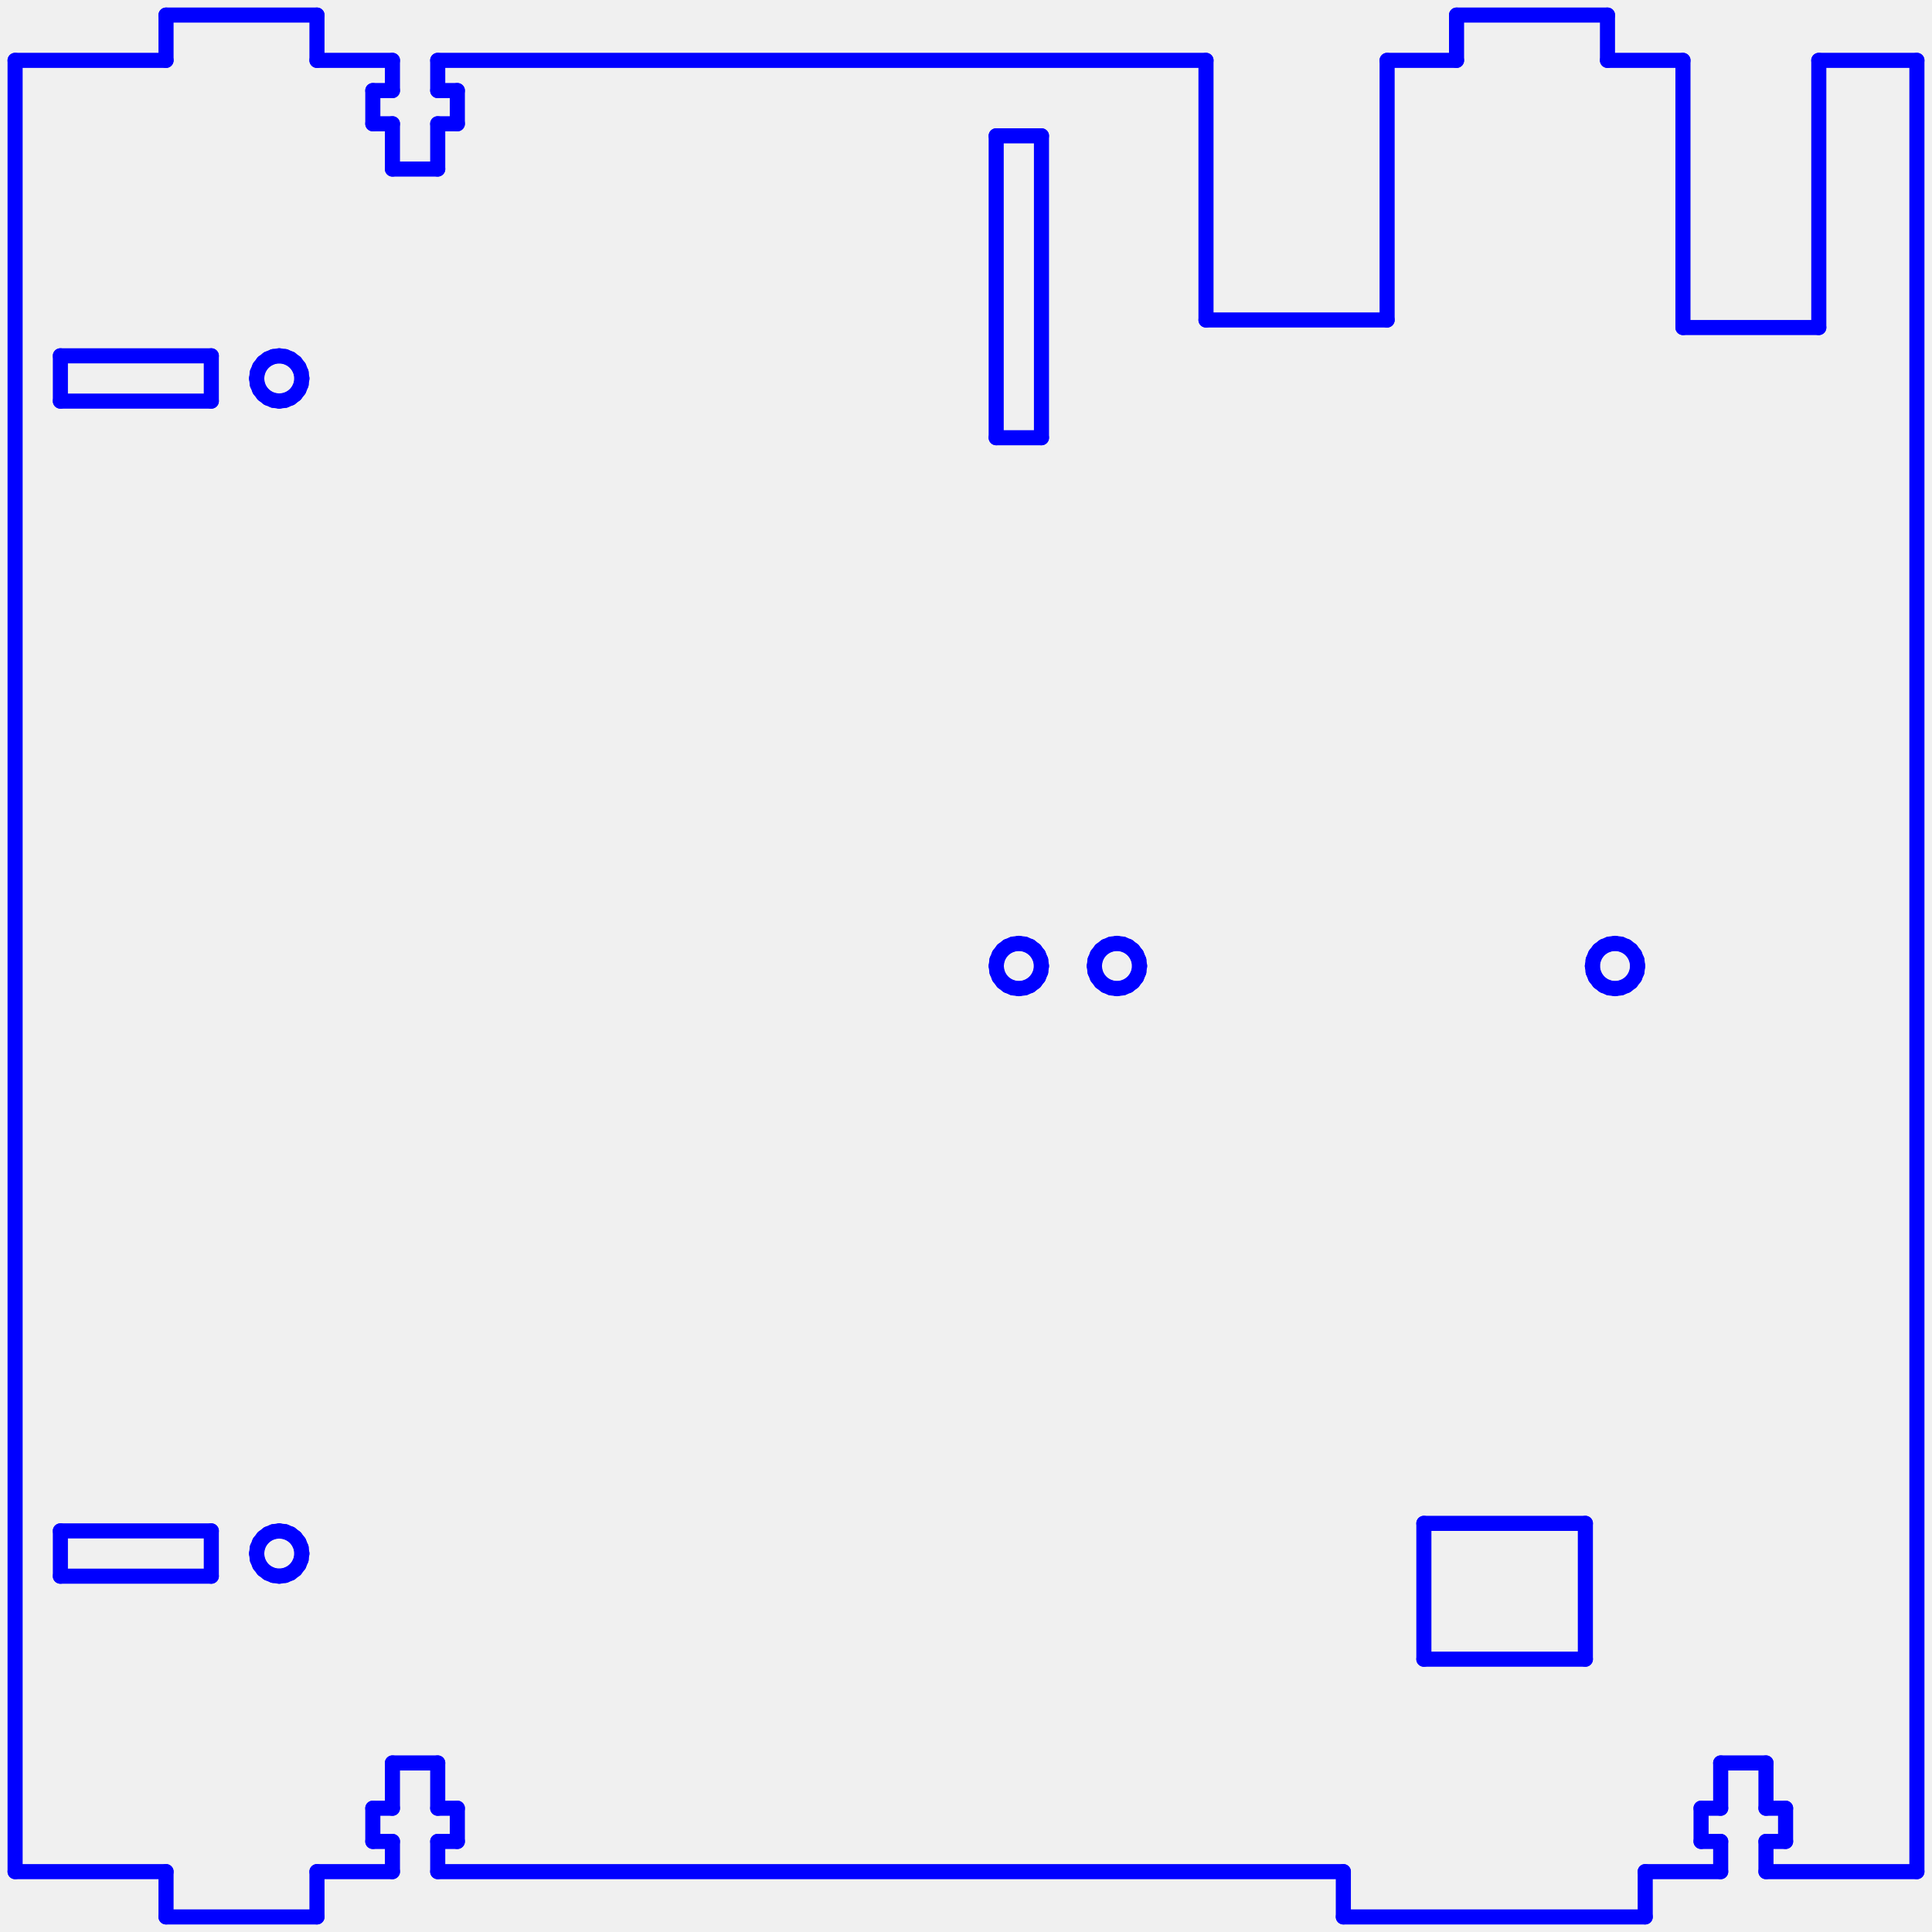
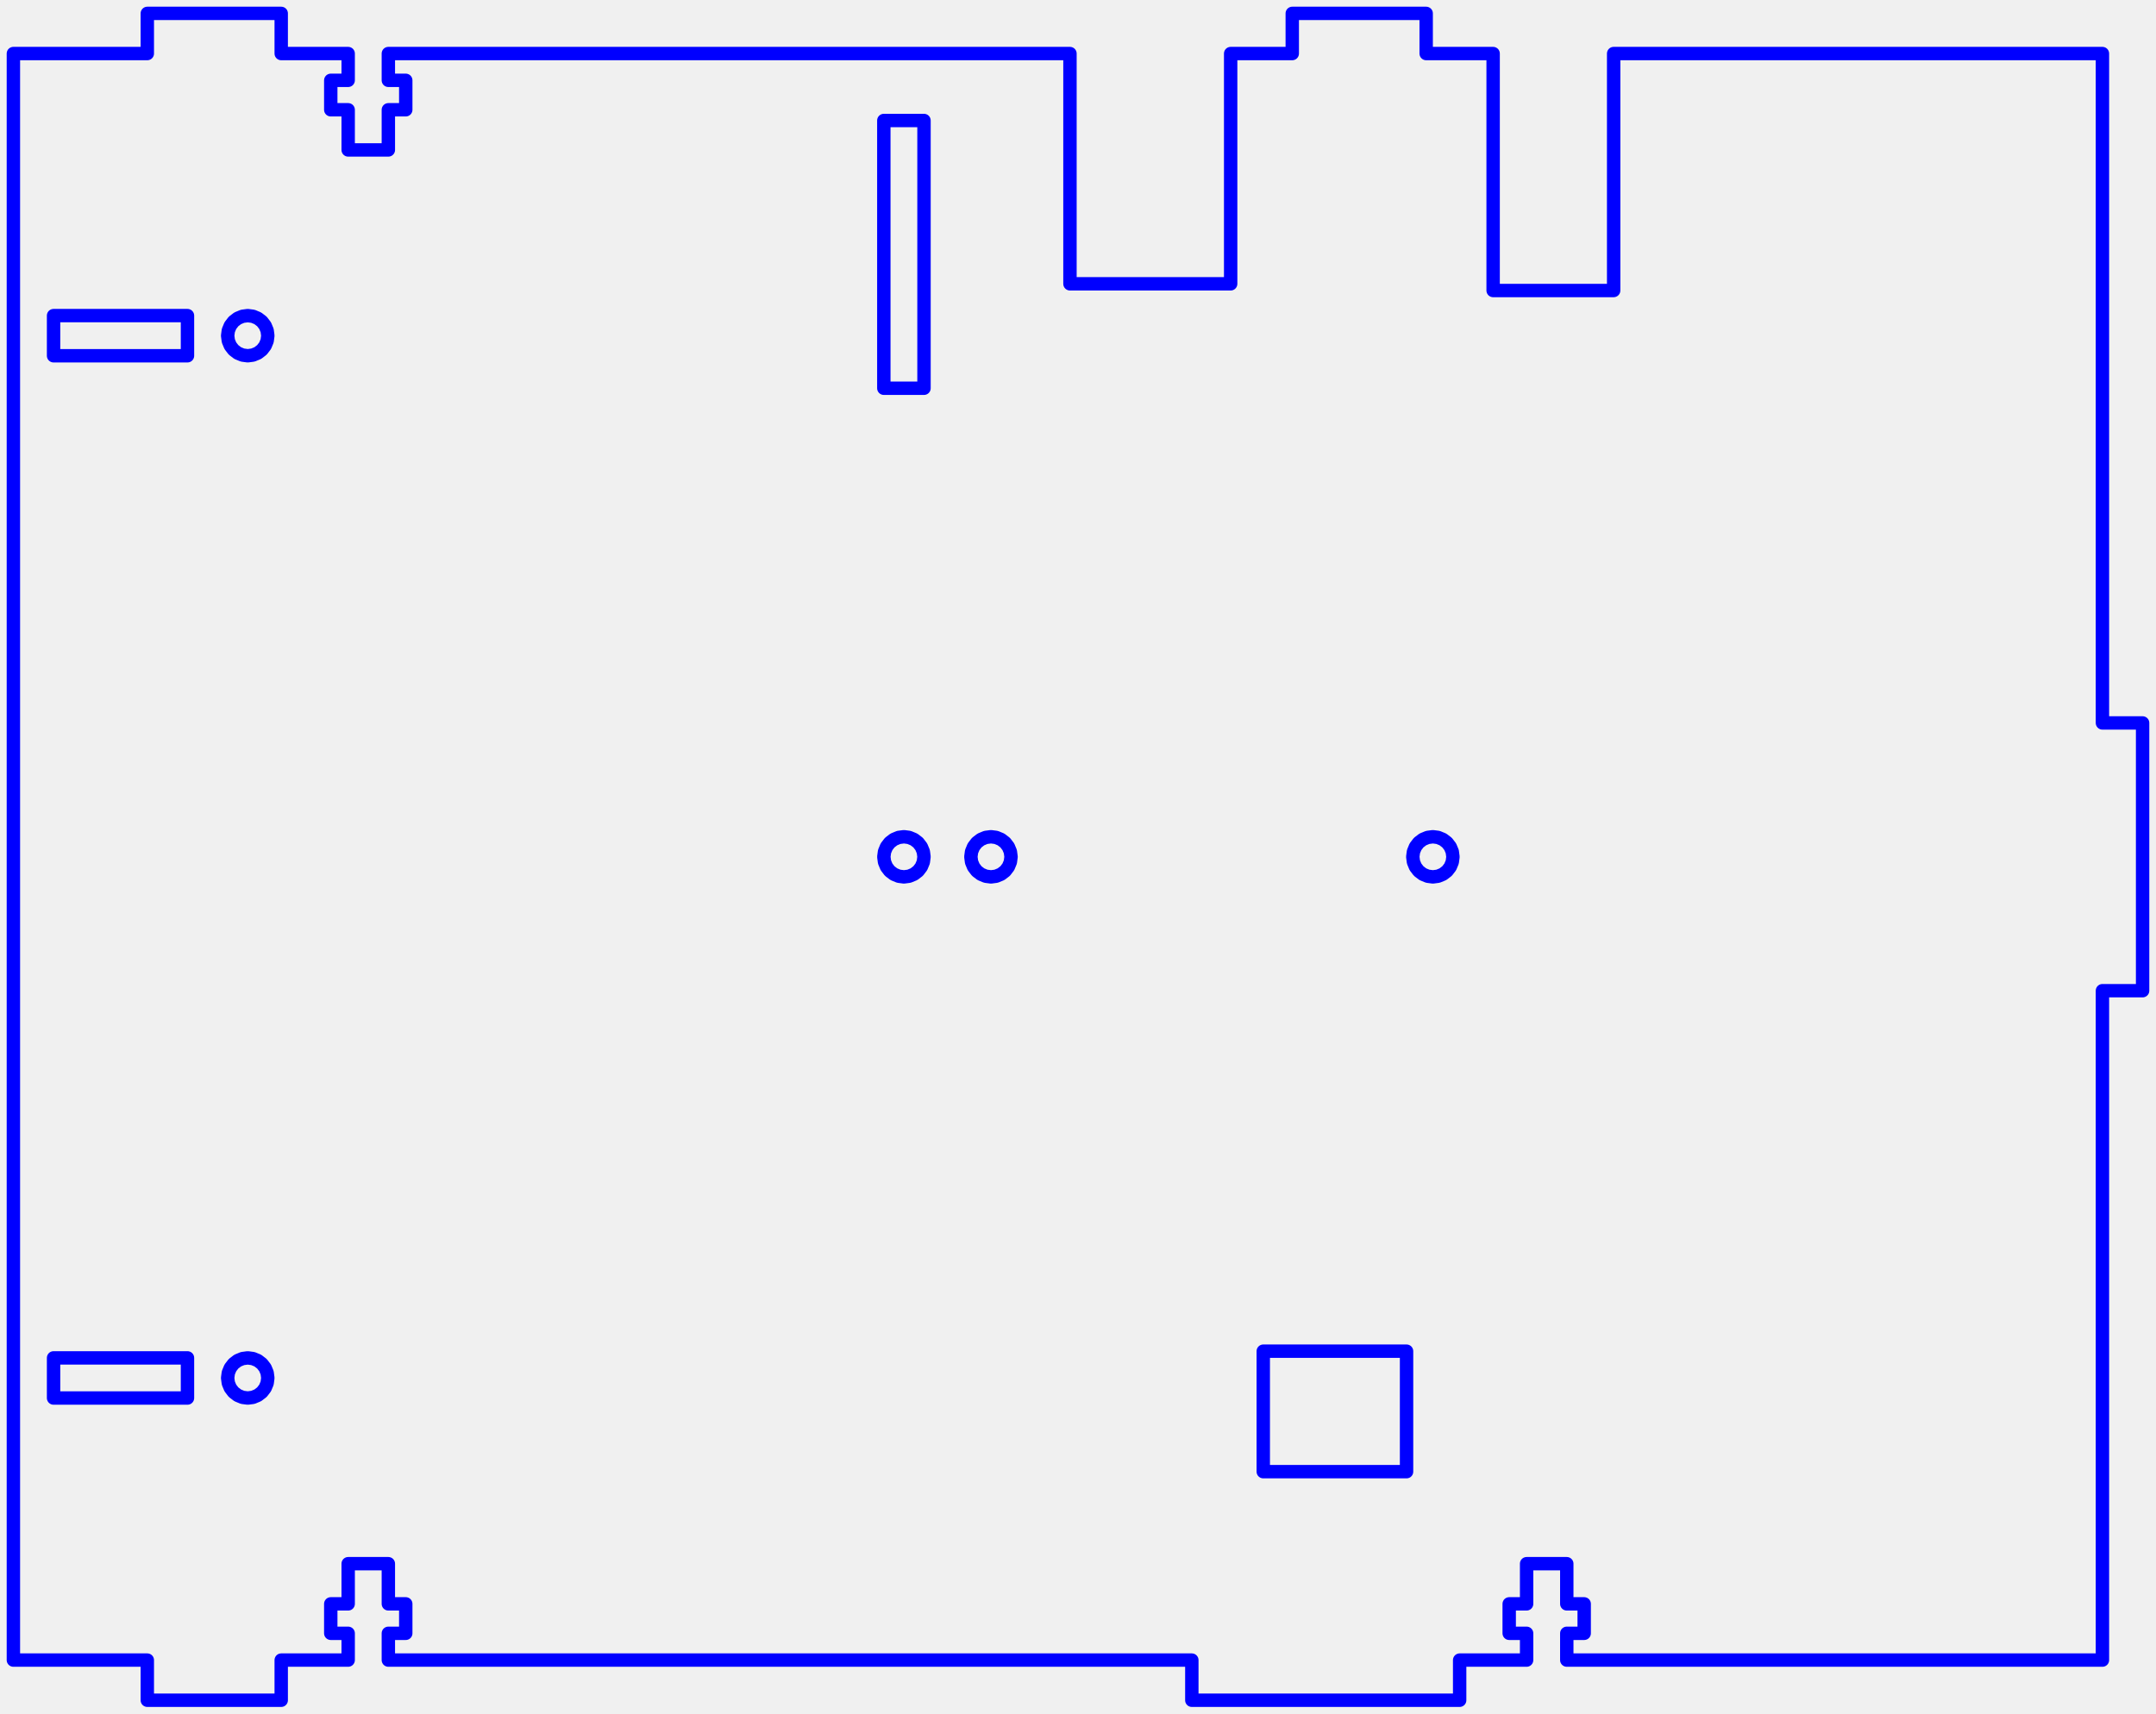
- <svg xmlns="http://www.w3.org/2000/svg" width="128.0mm" height="128mm" viewBox="0 0 128.0 128" version="1.1">
-   <g id="face0" fill="none" stroke="rgb(0,0,255)" stroke-width="1" stroke-miterlimit="4" stroke-dasharray="none" stroke-linejoin="round" stroke-linecap="round">
-     <line x1="127.0" y1="4" x2="120.5" y2="4" />
-     <line x1="120.5" y1="4" x2="120.5" y2="21.7" />
-     <line x1="120.5" y1="21.7" x2="111.5" y2="21.7" />
-     <line x1="111.5" y1="21.7" x2="111.5" y2="4" />
-     <line x1="111.5" y1="4" x2="106.5" y2="4" />
-     <line x1="106.5" y1="4" x2="106.5" y2="1.0" />
-     <line x1="106.5" y1="1.0" x2="96.5" y2="1" />
-     <line x1="96.5" y1="1" x2="96.5" y2="4" />
-     <line x1="96.5" y1="4" x2="91.9" y2="4" />
-     <line x1="91.9" y1="4" x2="91.9" y2="21.2" />
-     <line x1="91.9" y1="21.2" x2="79.9" y2="21.2" />
-     <line x1="79.9" y1="21.2" x2="79.9" y2="4" />
-     <line x1="79.9" y1="4" x2="29.0" y2="4" />
-     <line x1="29.0" y1="4" x2="29.0" y2="6" />
-     <line x1="29.0" y1="6" x2="30.3" y2="6" />
-     <line x1="30.3" y1="6" x2="30.3" y2="8.2" />
-     <line x1="30.3" y1="8.2" x2="29.0" y2="8.2" />
-     <line x1="29.0" y1="8.2" x2="29.0" y2="11.2" />
-     <line x1="29.0" y1="11.2" x2="26.0" y2="11.2" />
-     <line x1="26.0" y1="11.2" x2="26.0" y2="8.2" />
-     <line x1="26.0" y1="8.2" x2="24.7" y2="8.2" />
-     <line x1="24.7" y1="8.2" x2="24.7" y2="6" />
-     <line x1="24.7" y1="6" x2="26.0" y2="6" />
-     <line x1="26.0" y1="6" x2="26.0" y2="4" />
-     <line x1="26.0" y1="4" x2="21.0" y2="4" />
-     <line x1="21.0" y1="4" x2="21.0" y2="1" />
-     <line x1="21.0" y1="1" x2="11.0" y2="1" />
-     <line x1="11.0" y1="1" x2="11.0" y2="4" />
-     <line x1="11.0" y1="4" x2="1.0" y2="4" />
-     <line x1="1.0" y1="4" x2="1.0" y2="124" />
-     <line x1="1.0" y1="124" x2="11.0" y2="124" />
-     <line x1="11.0" y1="124" x2="11.0" y2="127" />
-     <line x1="11.0" y1="127" x2="21.0" y2="127" />
-     <line x1="21.0" y1="127" x2="21.0" y2="124" />
-     <line x1="21.0" y1="124" x2="26.0" y2="124" />
-     <line x1="26.0" y1="124" x2="26.0" y2="122" />
-     <line x1="26.0" y1="122" x2="24.7" y2="122" />
-     <line x1="24.7" y1="122" x2="24.7" y2="119.8" />
-     <line x1="24.7" y1="119.8" x2="26.0" y2="119.8" />
-     <line x1="26.0" y1="119.8" x2="26.0" y2="116.8" />
-     <line x1="26.0" y1="116.8" x2="29.0" y2="116.8" />
-     <line x1="29.0" y1="116.8" x2="29.0" y2="119.8" />
-     <line x1="29.0" y1="119.8" x2="30.3" y2="119.8" />
-     <line x1="30.3" y1="119.8" x2="30.3" y2="122" />
-     <line x1="30.3" y1="122" x2="29.0" y2="122" />
-     <line x1="29.0" y1="122" x2="29.0" y2="124" />
-     <line x1="29.0" y1="124" x2="89.0" y2="124" />
-     <line x1="89.0" y1="124" x2="89.0" y2="127" />
-     <line x1="89.0" y1="127" x2="109.0" y2="127" />
-     <line x1="109.0" y1="127" x2="109.0" y2="124" />
-     <line x1="109.0" y1="124" x2="114.0" y2="124" />
-     <line x1="114.0" y1="124" x2="114.0" y2="122" />
-     <line x1="114.0" y1="122" x2="112.7" y2="122" />
-     <line x1="112.7" y1="122" x2="112.7" y2="119.8" />
-     <line x1="112.7" y1="119.8" x2="114.0" y2="119.8" />
-     <line x1="114.0" y1="119.8" x2="114.0" y2="116.8" />
-     <line x1="114.0" y1="116.8" x2="117.0" y2="116.8" />
-     <line x1="117.0" y1="116.8" x2="117.0" y2="119.8" />
-     <line x1="117.0" y1="119.8" x2="118.3" y2="119.8" />
-     <line x1="118.3" y1="119.8" x2="118.3" y2="122" />
-     <line x1="118.3" y1="122" x2="117.0" y2="122" />
-     <line x1="117.0" y1="122" x2="117.0" y2="124" />
-     <line x1="117.0" y1="124" x2="127.0" y2="124" />
-     <line x1="127.0" y1="124" x2="127.0" y2="4" />
-     <line x1="108.449" y1="63.612" x2="108.5" y2="64" />
-     <line x1="108.5" y1="64" x2="108.449" y2="64.388" />
-     <line x1="108.449" y1="64.388" x2="108.299" y2="64.75" />
-     <line x1="108.299" y1="64.75" x2="108.061" y2="65.061" />
-     <line x1="108.061" y1="65.061" x2="107.75" y2="65.299" />
-     <line x1="107.75" y1="65.299" x2="107.388" y2="65.449" />
-     <line x1="107.388" y1="65.449" x2="107.0" y2="65.5" />
-     <line x1="107.0" y1="65.5" x2="106.612" y2="65.449" />
-     <line x1="106.612" y1="65.449" x2="106.25" y2="65.299" />
-     <line x1="106.25" y1="65.299" x2="105.939" y2="65.061" />
-     <line x1="105.939" y1="65.061" x2="105.701" y2="64.75" />
-     <line x1="105.701" y1="64.75" x2="105.551" y2="64.388" />
-     <line x1="105.551" y1="64.388" x2="105.5" y2="64" />
-     <line x1="105.5" y1="64" x2="105.551" y2="63.612" />
-     <line x1="105.551" y1="63.612" x2="105.701" y2="63.25" />
-     <line x1="105.701" y1="63.25" x2="105.939" y2="62.939" />
-     <line x1="105.939" y1="62.939" x2="106.25" y2="62.701" />
-     <line x1="106.25" y1="62.701" x2="106.612" y2="62.551" />
-     <line x1="106.612" y1="62.551" x2="107.0" y2="62.5" />
-     <line x1="107.0" y1="62.5" x2="107.388" y2="62.551" />
-     <line x1="107.388" y1="62.551" x2="107.75" y2="62.701" />
-     <line x1="107.75" y1="62.701" x2="108.061" y2="62.939" />
-     <line x1="108.061" y1="62.939" x2="108.299" y2="63.25" />
-     <line x1="108.299" y1="63.25" x2="108.449" y2="63.612" />
-     <line x1="75.5" y1="64" x2="75.449" y2="64.388" />
-     <line x1="75.449" y1="64.388" x2="75.299" y2="64.75" />
-     <line x1="75.299" y1="64.75" x2="75.061" y2="65.061" />
-     <line x1="75.061" y1="65.061" x2="74.75" y2="65.299" />
-     <line x1="74.75" y1="65.299" x2="74.388" y2="65.449" />
-     <line x1="74.388" y1="65.449" x2="74.0" y2="65.5" />
-     <line x1="74.0" y1="65.5" x2="73.612" y2="65.449" />
-     <line x1="73.612" y1="65.449" x2="73.25" y2="65.299" />
-     <line x1="73.25" y1="65.299" x2="72.939" y2="65.061" />
-     <line x1="72.939" y1="65.061" x2="72.701" y2="64.75" />
-     <line x1="72.701" y1="64.75" x2="72.551" y2="64.388" />
-     <line x1="72.551" y1="64.388" x2="72.5" y2="64" />
-     <line x1="72.5" y1="64" x2="72.551" y2="63.612" />
-     <line x1="72.551" y1="63.612" x2="72.701" y2="63.25" />
-     <line x1="72.701" y1="63.25" x2="72.939" y2="62.939" />
-     <line x1="72.939" y1="62.939" x2="73.25" y2="62.701" />
-     <line x1="73.25" y1="62.701" x2="73.612" y2="62.551" />
-     <line x1="73.612" y1="62.551" x2="74.0" y2="62.5" />
-     <line x1="74.0" y1="62.5" x2="74.388" y2="62.551" />
-     <line x1="74.388" y1="62.551" x2="74.75" y2="62.701" />
-     <line x1="74.75" y1="62.701" x2="75.061" y2="62.939" />
-     <line x1="75.061" y1="62.939" x2="75.299" y2="63.25" />
-     <line x1="75.299" y1="63.25" x2="75.449" y2="63.612" />
-     <line x1="75.449" y1="63.612" x2="75.5" y2="64" />
-     <line x1="17.0" y1="25.074" x2="17.051" y2="24.685" />
-     <line x1="17.051" y1="24.685" x2="17.201" y2="24.324" />
-     <line x1="17.201" y1="24.324" x2="17.439" y2="24.013" />
-     <line x1="17.439" y1="24.013" x2="17.75" y2="23.775" />
-     <line x1="17.75" y1="23.775" x2="18.112" y2="23.625" />
-     <line x1="18.112" y1="23.625" x2="18.5" y2="23.574" />
-     <line x1="18.5" y1="23.574" x2="18.888" y2="23.625" />
-     <line x1="18.888" y1="23.625" x2="19.25" y2="23.775" />
-     <line x1="19.25" y1="23.775" x2="19.561" y2="24.013" />
-     <line x1="19.561" y1="24.013" x2="19.799" y2="24.324" />
-     <line x1="19.799" y1="24.324" x2="19.949" y2="24.685" />
-     <line x1="19.949" y1="24.685" x2="20.0" y2="25.074" />
-     <line x1="20.0" y1="25.074" x2="19.949" y2="25.462" />
-     <line x1="19.949" y1="25.462" x2="19.799" y2="25.824" />
-     <line x1="19.799" y1="25.824" x2="19.561" y2="26.134" />
-     <line x1="19.561" y1="26.134" x2="19.25" y2="26.373" />
-     <line x1="19.25" y1="26.373" x2="18.888" y2="26.522" />
-     <line x1="18.888" y1="26.522" x2="18.5" y2="26.574" />
-     <line x1="18.5" y1="26.574" x2="18.112" y2="26.522" />
-     <line x1="18.112" y1="26.522" x2="17.75" y2="26.373" />
-     <line x1="17.75" y1="26.373" x2="17.439" y2="26.134" />
-     <line x1="17.439" y1="26.134" x2="17.201" y2="25.824" />
-     <line x1="17.201" y1="25.824" x2="17.051" y2="25.462" />
-     <line x1="17.051" y1="25.462" x2="17.0" y2="25.074" />
-     <line x1="4" y1="26.574" x2="4" y2="23.574" />
-     <line x1="4" y1="23.574" x2="14.0" y2="23.574" />
-     <line x1="14.0" y1="23.574" x2="14.0" y2="26.574" />
-     <line x1="14.0" y1="26.574" x2="4" y2="26.574" />
-     <line x1="17.0" y1="102.926" x2="17.051" y2="102.538" />
-     <line x1="17.051" y1="102.538" x2="17.201" y2="102.176" />
-     <line x1="17.201" y1="102.176" x2="17.439" y2="101.866" />
-     <line x1="17.439" y1="101.866" x2="17.75" y2="101.627" />
-     <line x1="17.75" y1="101.627" x2="18.112" y2="101.478" />
-     <line x1="18.112" y1="101.478" x2="18.5" y2="101.426" />
-     <line x1="18.5" y1="101.426" x2="18.888" y2="101.478" />
-     <line x1="18.888" y1="101.478" x2="19.25" y2="101.627" />
-     <line x1="19.25" y1="101.627" x2="19.561" y2="101.866" />
-     <line x1="19.561" y1="101.866" x2="19.799" y2="102.176" />
-     <line x1="19.799" y1="102.176" x2="19.949" y2="102.538" />
-     <line x1="19.949" y1="102.538" x2="20" y2="102.926" />
-     <line x1="20" y1="102.926" x2="19.949" y2="103.315" />
-     <line x1="19.949" y1="103.315" x2="19.799" y2="103.676" />
-     <line x1="19.799" y1="103.676" x2="19.561" y2="103.987" />
-     <line x1="19.561" y1="103.987" x2="19.25" y2="104.225" />
-     <line x1="19.25" y1="104.225" x2="18.888" y2="104.375" />
-     <line x1="18.888" y1="104.375" x2="18.5" y2="104.426" />
-     <line x1="18.5" y1="104.426" x2="18.112" y2="104.375" />
-     <line x1="18.112" y1="104.375" x2="17.75" y2="104.225" />
-     <line x1="17.75" y1="104.225" x2="17.439" y2="103.987" />
-     <line x1="17.439" y1="103.987" x2="17.201" y2="103.676" />
-     <line x1="17.201" y1="103.676" x2="17.051" y2="103.315" />
-     <line x1="17.051" y1="103.315" x2="17.0" y2="102.926" />
-     <line x1="4" y1="101.426" x2="14.0" y2="101.426" />
-     <line x1="14.0" y1="101.426" x2="14.0" y2="104.426" />
-     <line x1="14.0" y1="104.426" x2="4" y2="104.426" />
-     <line x1="4" y1="104.426" x2="4" y2="101.426" />
-     <line x1="67.112" y1="62.551" x2="67.5" y2="62.5" />
-     <line x1="67.5" y1="62.5" x2="67.888" y2="62.551" />
-     <line x1="67.888" y1="62.551" x2="68.25" y2="62.701" />
-     <line x1="68.25" y1="62.701" x2="68.561" y2="62.939" />
-     <line x1="68.561" y1="62.939" x2="68.799" y2="63.25" />
-     <line x1="68.799" y1="63.25" x2="68.949" y2="63.612" />
-     <line x1="68.949" y1="63.612" x2="69.0" y2="64" />
-     <line x1="69.0" y1="64" x2="68.949" y2="64.388" />
-     <line x1="68.949" y1="64.388" x2="68.799" y2="64.75" />
-     <line x1="68.799" y1="64.75" x2="68.561" y2="65.061" />
-     <line x1="68.561" y1="65.061" x2="68.25" y2="65.299" />
-     <line x1="68.25" y1="65.299" x2="67.888" y2="65.449" />
-     <line x1="67.888" y1="65.449" x2="67.5" y2="65.5" />
-     <line x1="67.5" y1="65.5" x2="67.112" y2="65.449" />
-     <line x1="67.112" y1="65.449" x2="66.75" y2="65.299" />
-     <line x1="66.75" y1="65.299" x2="66.439" y2="65.061" />
-     <line x1="66.439" y1="65.061" x2="66.201" y2="64.75" />
-     <line x1="66.201" y1="64.75" x2="66.051" y2="64.388" />
-     <line x1="66.051" y1="64.388" x2="66.0" y2="64" />
-     <line x1="66.0" y1="64" x2="66.051" y2="63.612" />
-     <line x1="66.051" y1="63.612" x2="66.201" y2="63.25" />
-     <line x1="66.201" y1="63.25" x2="66.439" y2="62.939" />
-     <line x1="66.439" y1="62.939" x2="66.75" y2="62.701" />
-     <line x1="66.75" y1="62.701" x2="67.112" y2="62.551" />
-     <line x1="66.0" y1="9" x2="69.0" y2="9" />
-     <line x1="69.0" y1="9" x2="69.0" y2="29" />
-     <line x1="69.0" y1="29" x2="66.0" y2="29" />
-     <line x1="66.0" y1="29" x2="66.0" y2="9" />
-     <line x1="94.335" y1="109.926" x2="94.335" y2="100.926" />
-     <line x1="94.335" y1="100.926" x2="105.035" y2="100.926" />
-     <line x1="105.035" y1="100.926" x2="105.035" y2="109.926" />
-     <line x1="105.035" y1="109.926" x2="94.335" y2="109.926" />
-   </g>
+ <svg xmlns="http://www.w3.org/2000/svg" width="161.0mm" height="128mm" viewBox="0 0 161.0 128" version="1.1">
+   <path id="face0-cut" style="fill:none;stroke:#0000FF;stroke-width:1;stroke-miterlimit:4;stroke-dasharray:none;stroke-linejoin:round;stroke-linecap:round" d="M 157.0,4 L 120.5,4 L 120.5,21.7 L 111.5,21.7 L 111.5,4 L 106.5,4 L 106.5,1.0 L 96.5,1 L 96.5,4 L 91.9,4 L 91.9,21.2 L 79.9,21.2 L 79.9,4 L 29,4 L 29,6 L 30.3,6 L 30.3,8.2 L 29.0,8.2 L 29,11.2 L 26,11.2 L 26,8.2 L 24.7,8.2 L 24.7,6 L 26,6 L 26,4 L 21.0,4 L 21.0,1 L 11.0,1 L 11.0,4 L 1,4 L 1.0,124 L 11.0,124 L 11.0,127 L 21.0,127 L 21.0,124 L 26,124 L 26.0,122 L 24.7,122 L 24.7,119.8 L 26.0,119.8 L 26,116.8 L 29,116.8 L 29.0,119.8 L 30.3,119.8 L 30.3,122 L 29,122 L 29.0,124 L 89,124 L 89,127 L 109.0,127 L 109.0,124 L 114.0,124 L 114.0,122 L 112.7,122 L 112.7,119.8 L 114.0,119.8 L 114.0,116.8 L 117.0,116.8 L 117.0,119.8 L 118.3,119.8 L 118.3,122 L 117.0,122 L 117.0,124 L 157.0,124 L 157.0,74 L 160.0,74 L 160.0,54 L 157.0,54 L 157.0,4 M 108.449,63.612 L 108.5,64 L 108.449,64.388 L 108.299,64.75 L 108.061,65.061 L 107.75,65.299 L 107.388,65.449 L 107.0,65.5 L 106.612,65.449 L 106.25,65.299 L 105.939,65.061 L 105.701,64.75 L 105.551,64.388 L 105.5,64 L 105.551,63.612 L 105.701,63.25 L 105.939,62.939 L 106.25,62.701 L 106.612,62.551 L 107.0,62.5 L 107.388,62.551 L 107.75,62.701 L 108.061,62.939 L 108.299,63.25 L 108.449,63.612 M 75.5,64 L 75.449,64.388 L 75.299,64.75 L 75.061,65.061 L 74.75,65.299 L 74.388,65.449 L 74,65.5 L 73.612,65.449 L 73.25,65.299 L 72.939,65.061 L 72.701,64.75 L 72.551,64.388 L 72.5,64 L 72.551,63.612 L 72.701,63.25 L 72.939,62.939 L 73.25,62.701 L 73.612,62.551 L 74.0,62.5 L 74.388,62.551 L 74.75,62.701 L 75.061,62.939 L 75.299,63.25 L 75.449,63.612 L 75.5,64 M 17.0,25.074 L 17.051,24.685 L 17.201,24.324 L 17.439,24.013 L 17.75,23.775 L 18.112,23.625 L 18.5,23.574 L 18.888,23.625 L 19.25,23.775 L 19.561,24.013 L 19.799,24.324 L 19.949,24.685 L 20.0,25.074 L 19.949,25.462 L 19.799,25.824 L 19.561,26.134 L 19.25,26.373 L 18.888,26.522 L 18.5,26.574 L 18.112,26.522 L 17.75,26.373 L 17.439,26.134 L 17.201,25.824 L 17.051,25.462 L 17.0,25.074 M 4,26.574 L 4,23.574 L 14.0,23.574 L 14.0,26.574 L 4,26.574 M 17.0,102.926 L 17.051,102.538 L 17.201,102.176 L 17.439,101.866 L 17.75,101.627 L 18.112,101.478 L 18.5,101.426 L 18.888,101.478 L 19.25,101.627 L 19.561,101.866 L 19.799,102.176 L 19.949,102.538 L 20.0,102.926 L 19.949,103.315 L 19.799,103.676 L 19.561,103.987 L 19.25,104.225 L 18.888,104.375 L 18.5,104.426 L 18.112,104.375 L 17.75,104.225 L 17.439,103.987 L 17.201,103.676 L 17.051,103.315 L 17.0,102.926 M 4.0,101.426 L 14,101.426 L 14.0,104.426 L 4,104.426 L 4.0,101.426 M 67.112,62.551 L 67.5,62.5 L 67.888,62.551 L 68.25,62.701 L 68.561,62.939 L 68.799,63.25 L 68.949,63.612 L 69.0,64 L 68.949,64.388 L 68.799,64.75 L 68.561,65.061 L 68.25,65.299 L 67.888,65.449 L 67.5,65.5 L 67.112,65.449 L 66.75,65.299 L 66.439,65.061 L 66.201,64.75 L 66.051,64.388 L 66,64 L 66.051,63.612 L 66.201,63.25 L 66.439,62.939 L 66.75,62.701 L 67.112,62.551 M 66,9 L 69.0,9 L 69.0,29 L 66,29 L 66,9 M 94.335,109.926 L 94.335,100.926 L 105.035,100.926 L 105.035,109.926 L 94.335,109.926 " />
+   <path id="face0-interior" style="fill:none;stroke:#FFFFFF;stroke-width:false;stroke-miterlimit:4;stroke-dasharray:none;stroke-linejoin:round;stroke-linecap:round" d="M 157.0,4 M 120.5,4 M 120.5,21.7 M 111.5,21.7 M 111.5,4 M 106.5,4 M 106.5,1.0 M 96.5,1 M 96.5,4 M 91.9,4 M 91.9,21.2 M 79.9,21.2 M 79.9,4 M 29,4 M 29,6 M 30.3,6 M 30.3,8.2 M 29.0,8.2 M 29,11.2 M 26,11.2 M 26,8.2 M 24.7,8.2 M 24.7,6 M 26,6 M 26,4 M 21.0,4 M 21.0,1 M 11.0,1 M 11.0,4 M 1,4 M 1.0,124 M 11.0,124 M 11.0,127 M 21.0,127 M 21.0,124 M 26,124 M 26.0,122 M 24.7,122 M 24.7,119.8 M 26.0,119.8 M 26,116.8 M 29,116.8 M 29.0,119.8 M 30.3,119.8 M 30.3,122 M 29,122 M 29.0,124 M 89,124 M 89,127 M 109.0,127 M 109.0,124 M 114.0,124 M 114.0,122 M 112.7,122 M 112.7,119.8 M 114.0,119.8 M 114.0,116.8 M 117.0,116.8 M 117.0,119.8 M 118.3,119.8 M 118.3,122 M 117.0,122 M 117.0,124 M 157.0,124 M 157.0,74 M 160.0,74 M 160.0,54 M 157.0,54 M 108.449,63.612 M 108.5,64 M 108.449,64.388 M 108.299,64.75 M 108.061,65.061 M 107.75,65.299 M 107.388,65.449 M 107.0,65.5 M 106.612,65.449 M 106.25,65.299 M 105.939,65.061 M 105.701,64.75 M 105.551,64.388 M 105.5,64 M 105.551,63.612 M 105.701,63.25 M 105.939,62.939 M 106.25,62.701 M 106.612,62.551 M 107.0,62.5 M 107.388,62.551 M 107.75,62.701 M 108.061,62.939 M 108.299,63.25 M 75.5,64 M 75.449,64.388 M 75.299,64.75 M 75.061,65.061 M 74.75,65.299 M 74.388,65.449 M 74,65.5 M 73.612,65.449 M 73.25,65.299 M 72.939,65.061 M 72.701,64.75 M 72.551,64.388 M 72.5,64 M 72.551,63.612 M 72.701,63.25 M 72.939,62.939 M 73.25,62.701 M 73.612,62.551 M 74.0,62.5 M 74.388,62.551 M 74.75,62.701 M 75.061,62.939 M 75.299,63.25 M 75.449,63.612 M 17.0,25.074 M 17.051,24.685 M 17.201,24.324 M 17.439,24.013 M 17.75,23.775 M 18.112,23.625 M 18.5,23.574 M 18.888,23.625 M 19.25,23.775 M 19.561,24.013 M 19.799,24.324 M 19.949,24.685 M 20.0,25.074 M 19.949,25.462 M 19.799,25.824 M 19.561,26.134 M 19.25,26.373 M 18.888,26.522 M 18.5,26.574 M 18.112,26.522 M 17.75,26.373 M 17.439,26.134 M 17.201,25.824 M 17.051,25.462 M 4,26.574 M 4,23.574 M 14.0,23.574 M 14.0,26.574 M 17.0,102.926 M 17.051,102.538 M 17.201,102.176 M 17.439,101.866 M 17.75,101.627 M 18.112,101.478 M 18.5,101.426 M 18.888,101.478 M 19.25,101.627 M 19.561,101.866 M 19.799,102.176 M 19.949,102.538 M 20.0,102.926 M 19.949,103.315 M 19.799,103.676 M 19.561,103.987 M 19.25,104.225 M 18.888,104.375 M 18.5,104.426 M 18.112,104.375 M 17.75,104.225 M 17.439,103.987 M 17.201,103.676 M 17.051,103.315 M 4.0,101.426 M 14,101.426 M 14.0,104.426 M 4,104.426 M 67.112,62.551 M 67.5,62.5 M 67.888,62.551 M 68.25,62.701 M 68.561,62.939 M 68.799,63.25 M 68.949,63.612 M 69.0,64 M 68.949,64.388 M 68.799,64.75 M 68.561,65.061 M 68.25,65.299 M 67.888,65.449 M 67.5,65.5 M 67.112,65.449 M 66.75,65.299 M 66.439,65.061 M 66.201,64.75 M 66.051,64.388 M 66,64 M 66.051,63.612 M 66.201,63.25 M 66.439,62.939 M 66.75,62.701 M 66,9 M 69.0,9 M 69.0,29 M 66,29 M 94.335,109.926 M 94.335,100.926 M 105.035,100.926 M 105.035,109.926 " />
+   <path id="face0-interior" style="fill:none;stroke:#FFFFFF;stroke-width:0;stroke-miterlimit:4;stroke-dasharray:none;stroke-linejoin:round;stroke-linecap:round" d="M 157.0,4 M 120.5,4 M 120.5,21.7 M 111.5,21.7 M 111.5,4 M 106.5,4 M 106.5,1.0 M 96.5,1 M 96.5,4 M 91.9,4 M 91.9,21.2 M 79.9,21.2 M 79.9,4 M 29,4 M 29,6 M 30.3,6 M 30.3,8.2 M 29.0,8.2 M 29,11.2 M 26,11.2 M 26,8.2 M 24.7,8.2 M 24.7,6 M 26,6 M 26,4 M 21.0,4 M 21.0,1 M 11.0,1 M 11.0,4 M 1,4 M 1.0,124 M 11.0,124 M 11.0,127 M 21.0,127 M 21.0,124 M 26,124 M 26.0,122 M 24.7,122 M 24.7,119.8 M 26.0,119.8 M 26,116.8 M 29,116.8 M 29.0,119.8 M 30.3,119.8 M 30.3,122 M 29,122 M 29.0,124 M 89,124 M 89,127 M 109.0,127 M 109.0,124 M 114.0,124 M 114.0,122 M 112.7,122 M 112.7,119.8 M 114.0,119.8 M 114.0,116.8 M 117.0,116.8 M 117.0,119.8 M 118.3,119.8 M 118.3,122 M 117.0,122 M 117.0,124 M 157.0,124 M 157.0,74 M 160.0,74 M 160.0,54 M 157.0,54 M 108.449,63.612 M 108.5,64 M 108.449,64.388 M 108.299,64.75 M 108.061,65.061 M 107.75,65.299 M 107.388,65.449 M 107.0,65.5 M 106.612,65.449 M 106.25,65.299 M 105.939,65.061 M 105.701,64.75 M 105.551,64.388 M 105.5,64 M 105.551,63.612 M 105.701,63.25 M 105.939,62.939 M 106.25,62.701 M 106.612,62.551 M 107.0,62.5 M 107.388,62.551 M 107.75,62.701 M 108.061,62.939 M 108.299,63.25 M 75.5,64 M 75.449,64.388 M 75.299,64.75 M 75.061,65.061 M 74.75,65.299 M 74.388,65.449 M 74,65.5 M 73.612,65.449 M 73.25,65.299 M 72.939,65.061 M 72.701,64.75 M 72.551,64.388 M 72.5,64 M 72.551,63.612 M 72.701,63.25 M 72.939,62.939 M 73.25,62.701 M 73.612,62.551 M 74.0,62.5 M 74.388,62.551 M 74.75,62.701 M 75.061,62.939 M 75.299,63.25 M 75.449,63.612 M 17.0,25.074 M 17.051,24.685 M 17.201,24.324 M 17.439,24.013 M 17.75,23.775 M 18.112,23.625 M 18.5,23.574 M 18.888,23.625 M 19.25,23.775 M 19.561,24.013 M 19.799,24.324 M 19.949,24.685 M 20.0,25.074 M 19.949,25.462 M 19.799,25.824 M 19.561,26.134 M 19.25,26.373 M 18.888,26.522 M 18.5,26.574 M 18.112,26.522 M 17.75,26.373 M 17.439,26.134 M 17.201,25.824 M 17.051,25.462 M 4,26.574 M 4,23.574 M 14.0,23.574 M 14.0,26.574 M 17.0,102.926 M 17.051,102.538 M 17.201,102.176 M 17.439,101.866 M 17.75,101.627 M 18.112,101.478 M 18.5,101.426 M 18.888,101.478 M 19.25,101.627 M 19.561,101.866 M 19.799,102.176 M 19.949,102.538 M 20.0,102.926 M 19.949,103.315 M 19.799,103.676 M 19.561,103.987 M 19.25,104.225 M 18.888,104.375 M 18.5,104.426 M 18.112,104.375 M 17.75,104.225 M 17.439,103.987 M 17.201,103.676 M 17.051,103.315 M 4.0,101.426 M 14,101.426 M 14.0,104.426 M 4,104.426 M 67.112,62.551 M 67.5,62.5 M 67.888,62.551 M 68.25,62.701 M 68.561,62.939 M 68.799,63.25 M 68.949,63.612 M 69.0,64 M 68.949,64.388 M 68.799,64.75 M 68.561,65.061 M 68.25,65.299 M 67.888,65.449 M 67.5,65.5 M 67.112,65.449 M 66.75,65.299 M 66.439,65.061 M 66.201,64.75 M 66.051,64.388 M 66,64 M 66.051,63.612 M 66.201,63.25 M 66.439,62.939 M 66.75,62.701 M 66,9 M 69.0,9 M 69.0,29 M 66,29 M 94.335,109.926 M 94.335,100.926 M 105.035,100.926 M 105.035,109.926 " />
</svg>
